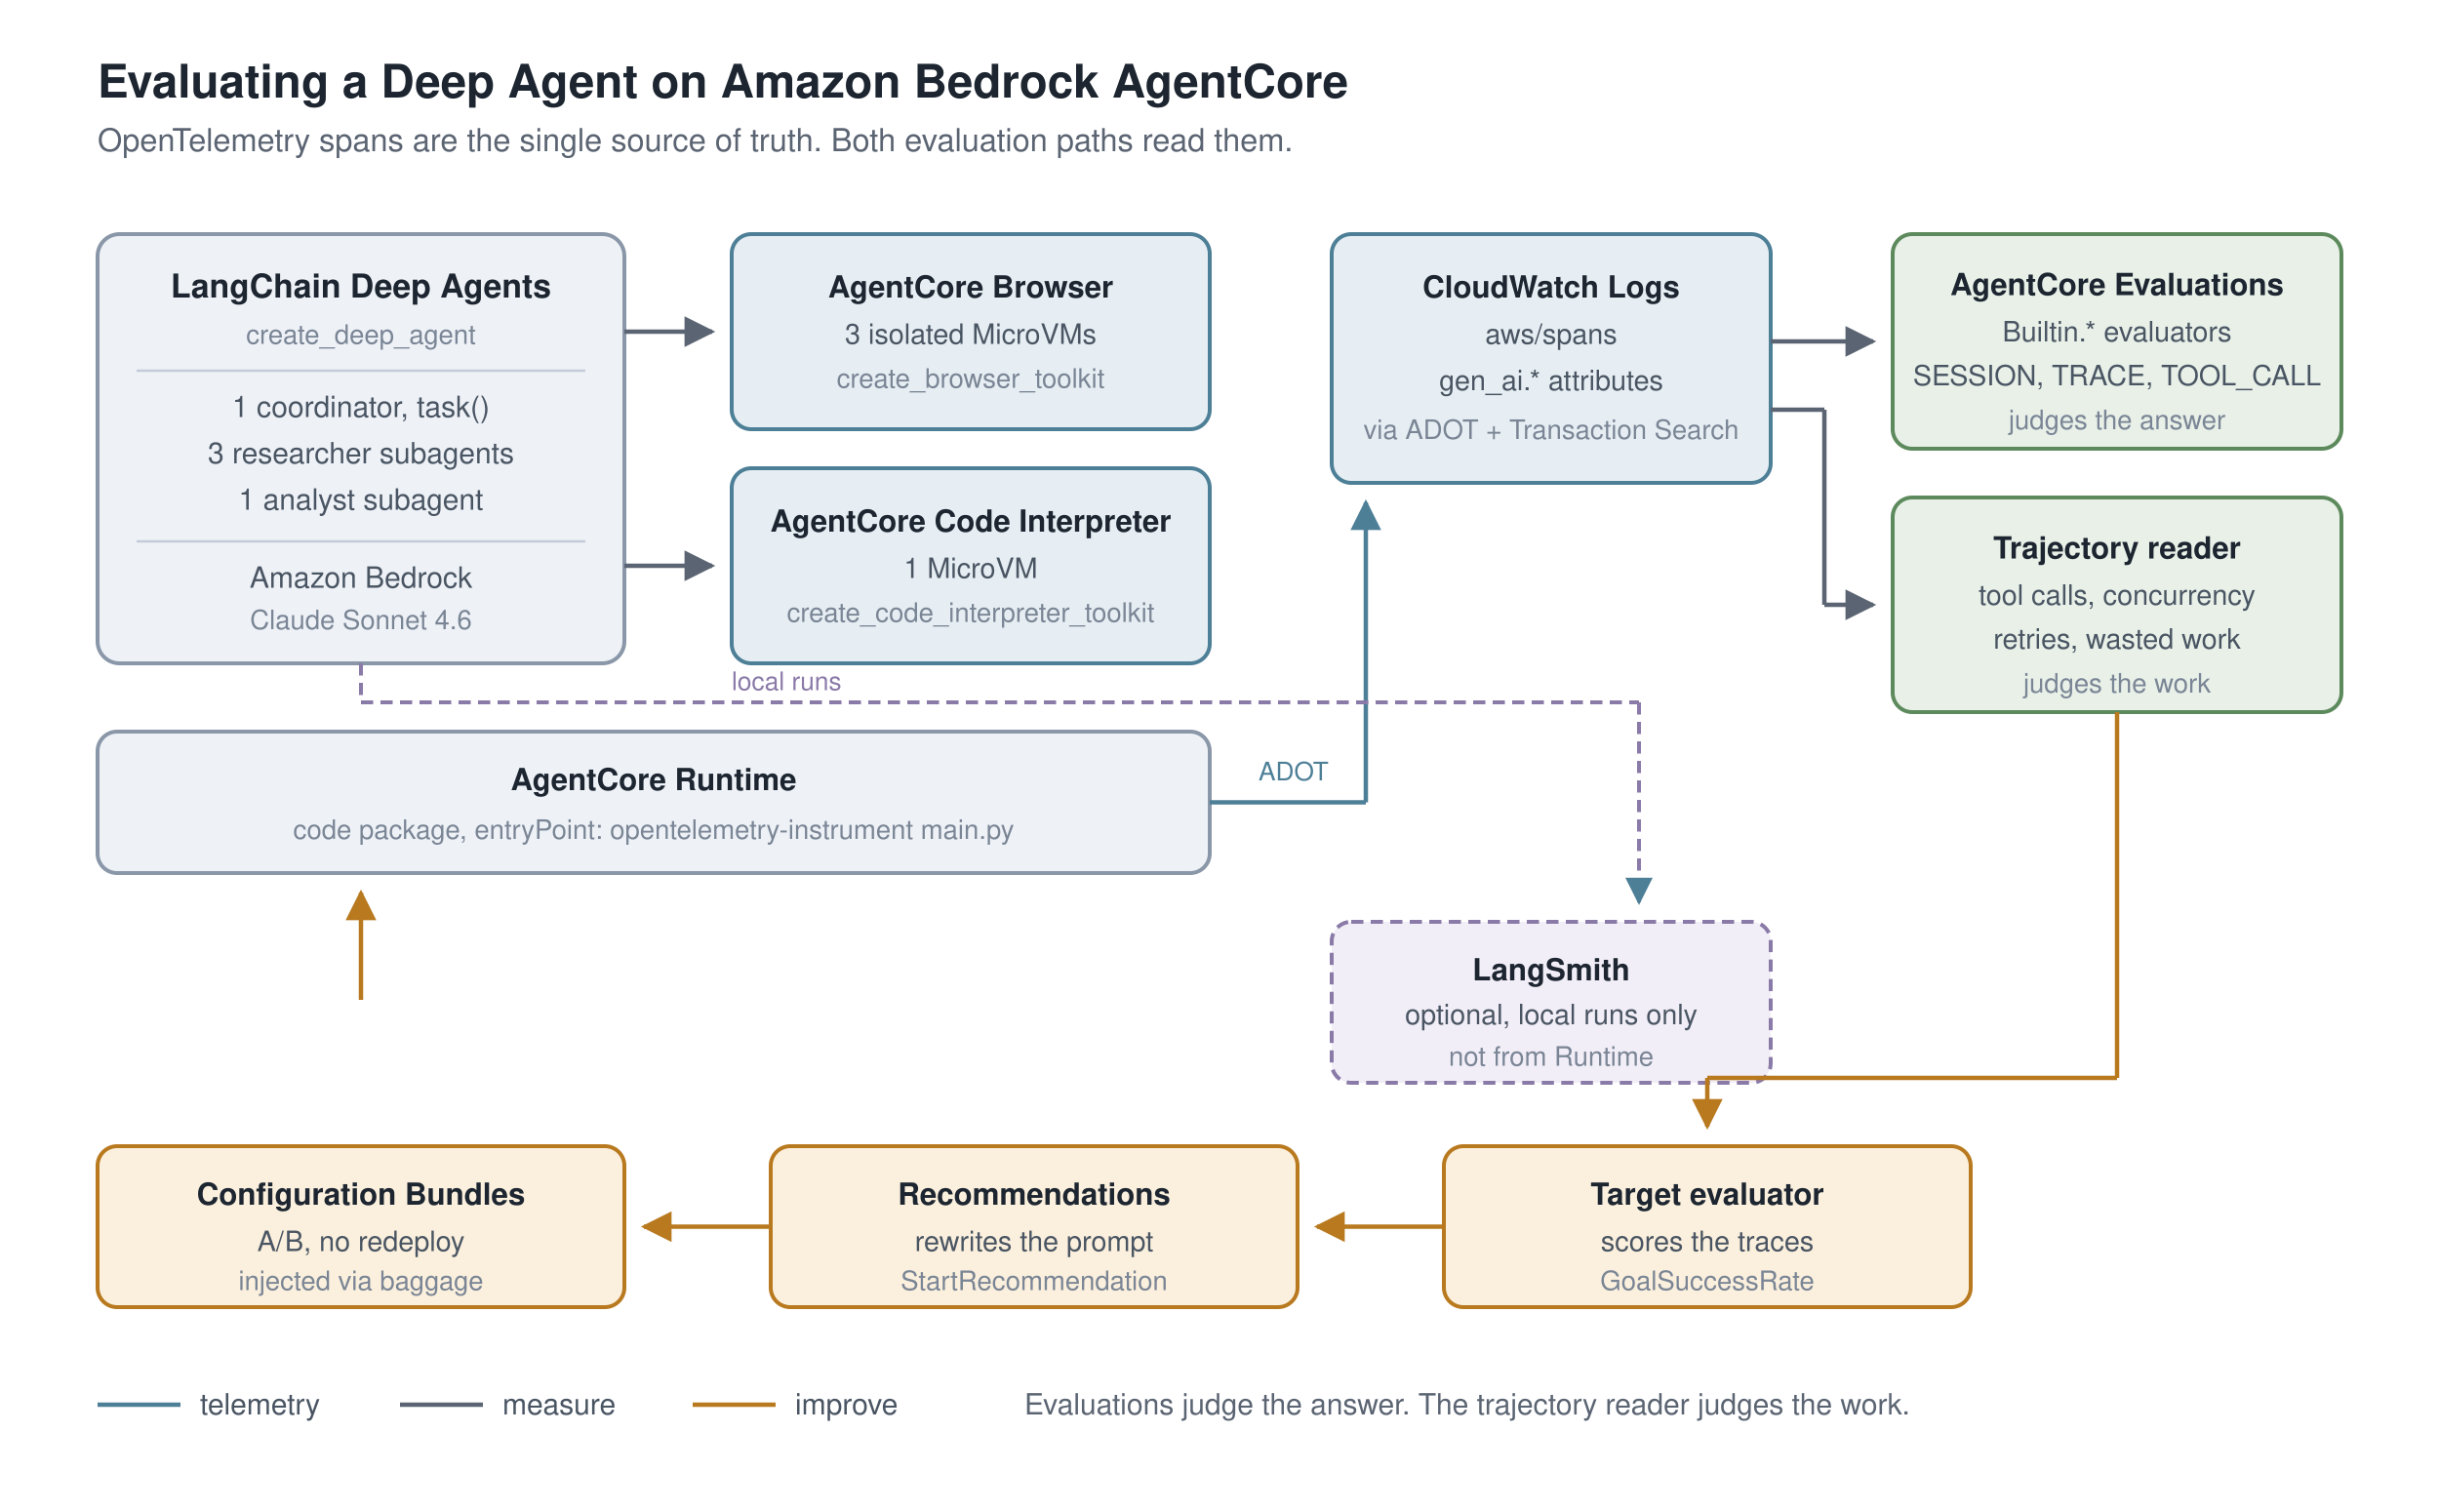
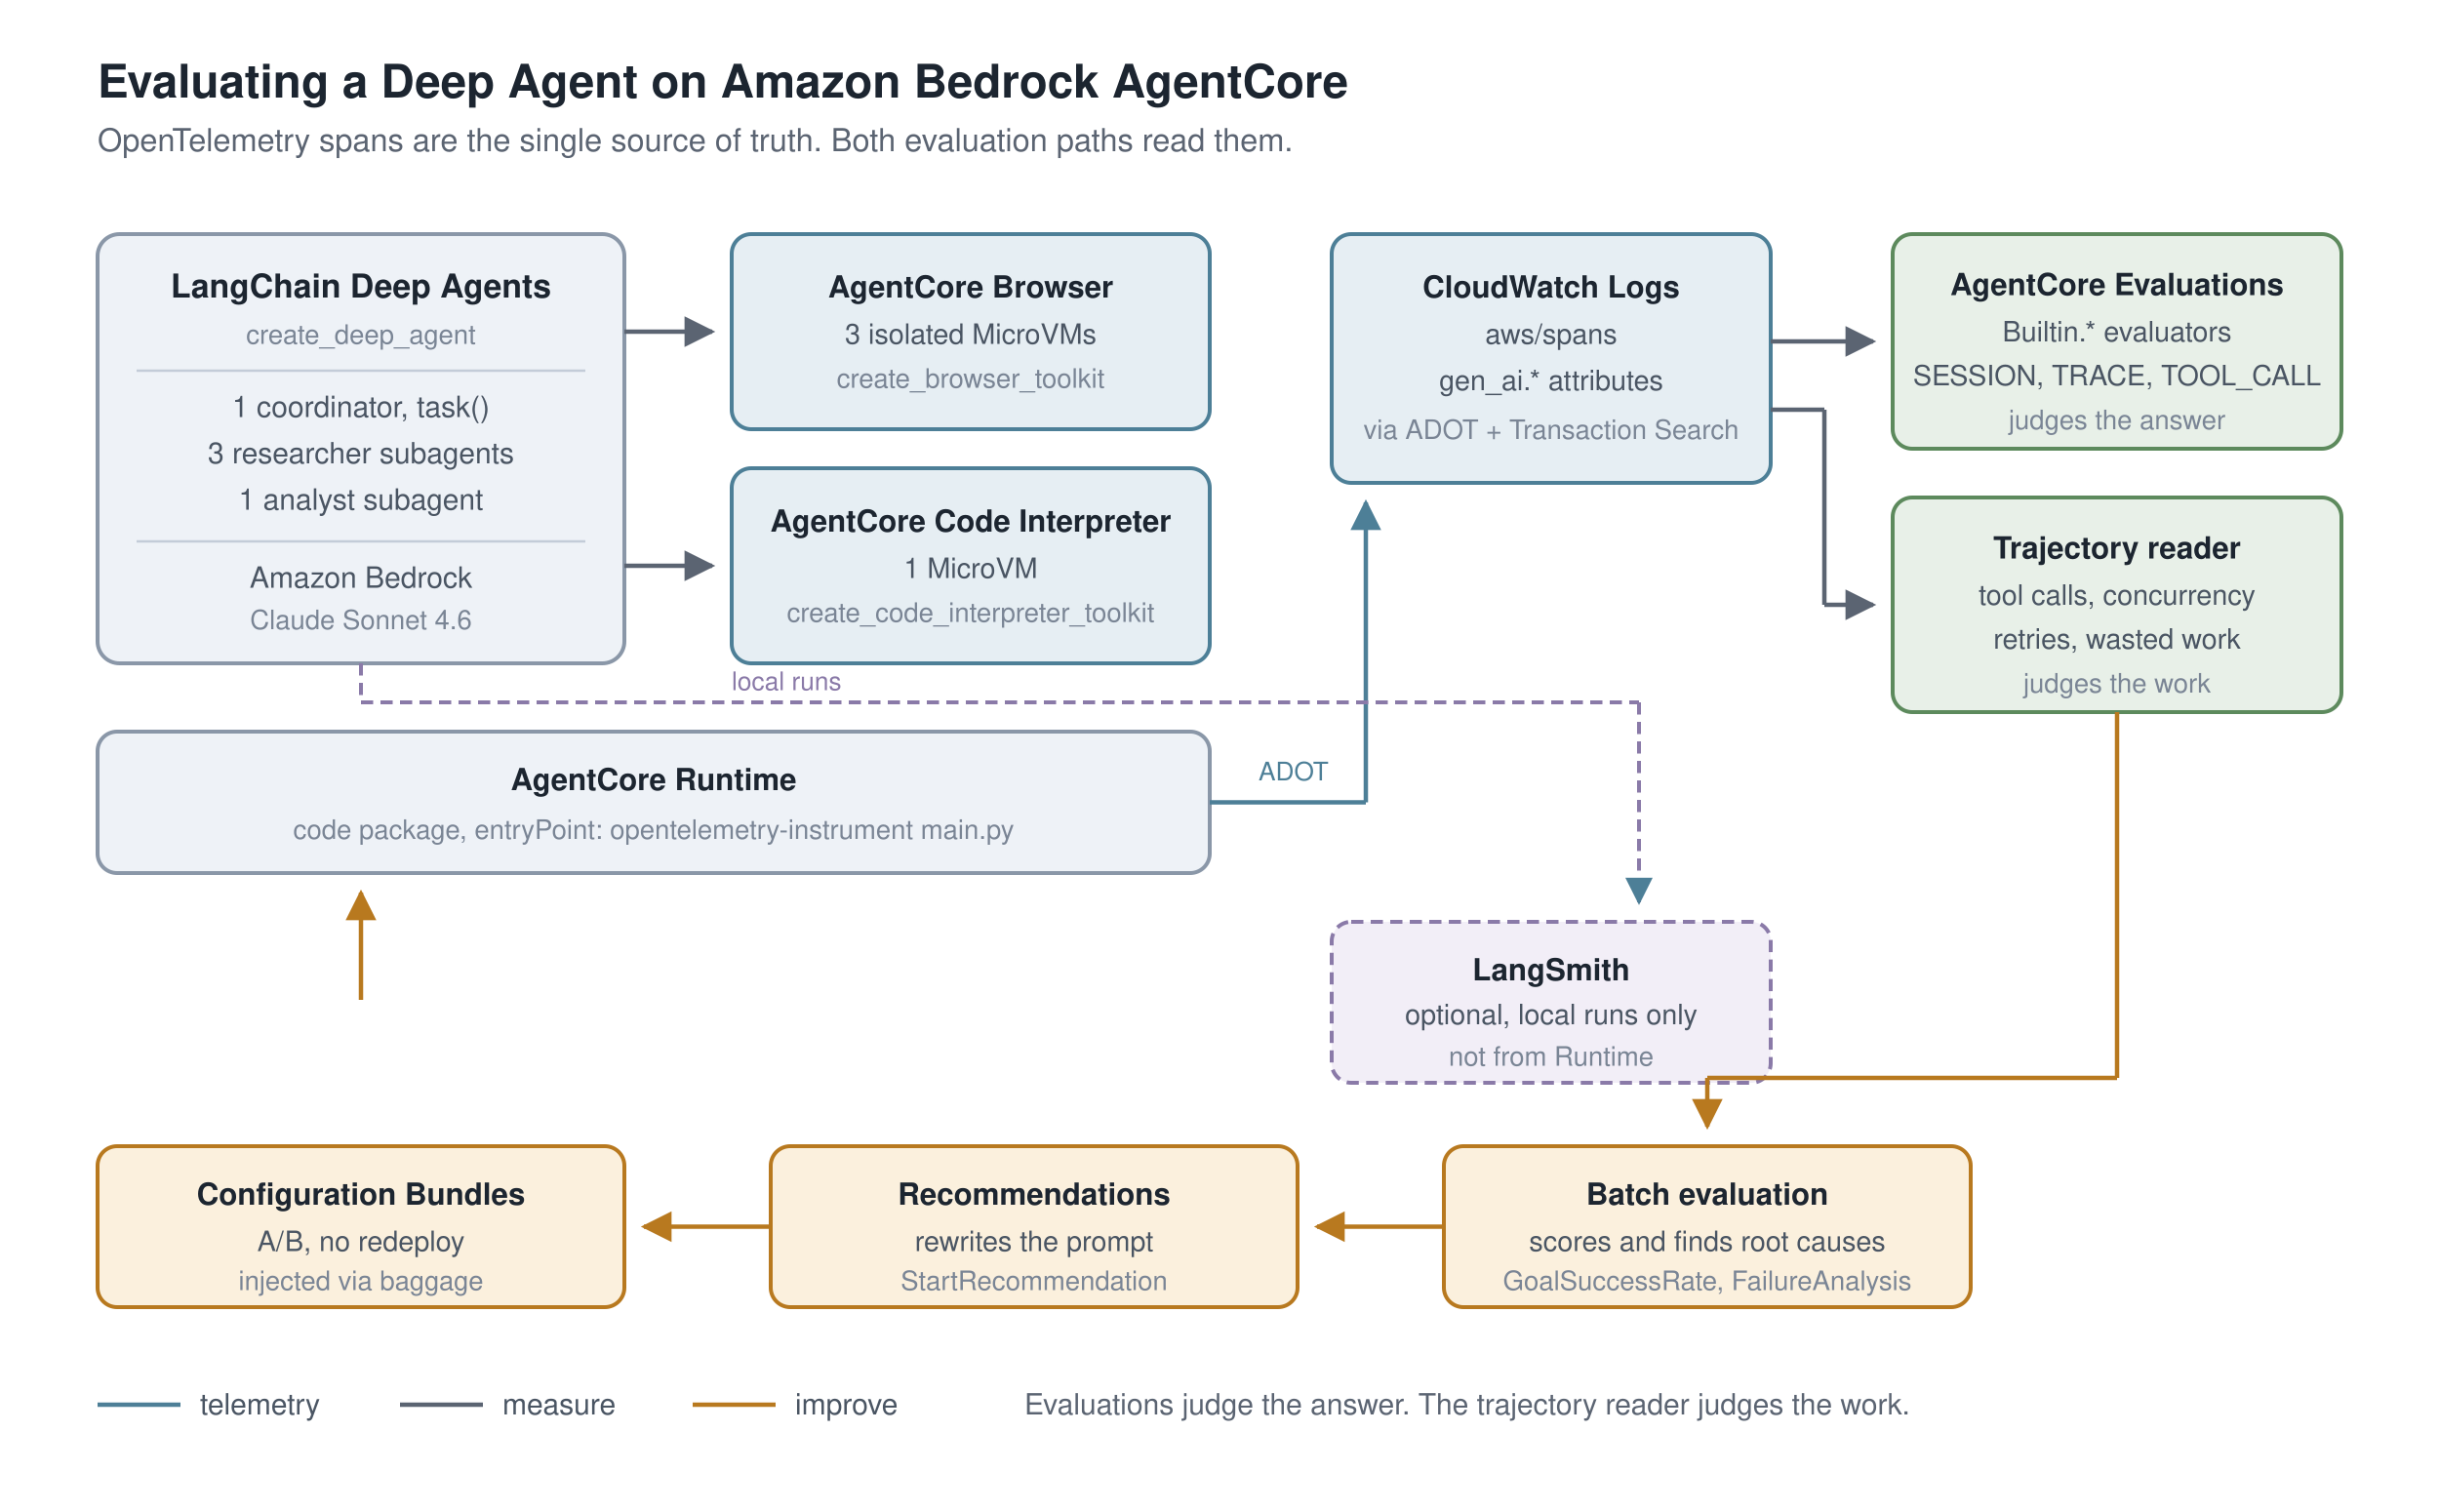
<svg xmlns="http://www.w3.org/2000/svg" viewBox="0 0 1000 620" width="1000" height="620" font-family="Helvetica, Arial, sans-serif" role="img" aria-label="High level architecture: a LangChain Deep Agent on Amazon Bedrock AgentCore Runtime uses AgentCore Browser and Code Interpreter, emits OpenTelemetry spans through ADOT to CloudWatch, which feed AgentCore Evaluations and a trajectory reader, which feed an improvement loop of a target evaluator, Recommendations and Configuration Bundles">
  <defs>
    <marker id="h_g" viewBox="0 0 10 10" refX="9" refY="5" markerWidth="7" markerHeight="7" orient="auto-start-reverse">
      <path d="M 0 0 L 10 5 L 0 10 z" fill="#5b6472" />
    </marker>
    <marker id="h_b" viewBox="0 0 10 10" refX="9" refY="5" markerWidth="7" markerHeight="7" orient="auto-start-reverse">
      <path d="M 0 0 L 10 5 L 0 10 z" fill="#4d7f97" />
    </marker>
    <marker id="h_o" viewBox="0 0 10 10" refX="9" refY="5" markerWidth="7" markerHeight="7" orient="auto-start-reverse">
      <path d="M 0 0 L 10 5 L 0 10 z" fill="#b8791f" />
    </marker>
  </defs>
  <rect width="1000" height="620" fill="#ffffff" />
  <text x="40" y="40" font-size="19" font-weight="600" fill="#1c2530">Evaluating a Deep Agent on Amazon Bedrock AgentCore</text>
  <text x="40" y="62" font-size="13" fill="#5b6472">OpenTelemetry spans are the single source of truth. Both evaluation paths read them.</text>
  <rect x="40" y="96" width="216" height="176" rx="9" fill="#eef2f7" stroke="#8a97a8" stroke-width="1.6" />
  <text x="148" y="122" font-size="13.5" font-weight="600" text-anchor="middle" fill="#1c2530">LangChain Deep Agents</text>
  <text x="148" y="141" font-size="11" text-anchor="middle" fill="#7a8595">create_deep_agent</text>
  <line x1="56" y1="152" x2="240" y2="152" stroke="#c3ccd8" stroke-width="1" />
  <text x="148" y="171" font-size="12" text-anchor="middle" fill="#4a5563">1 coordinator, task()</text>
  <text x="148" y="190" font-size="12" text-anchor="middle" fill="#4a5563">3 researcher subagents</text>
  <text x="148" y="209" font-size="12" text-anchor="middle" fill="#4a5563">1 analyst subagent</text>
  <line x1="56" y1="222" x2="240" y2="222" stroke="#c3ccd8" stroke-width="1" />
  <text x="148" y="241" font-size="12" text-anchor="middle" fill="#4a5563">Amazon Bedrock</text>
  <text x="148" y="258" font-size="11" text-anchor="middle" fill="#7a8595">Claude Sonnet 4.6</text>
  <rect x="300" y="96" width="196" height="80" rx="8" fill="#e6eef3" stroke="#4d7f97" stroke-width="1.6" />
  <text x="398" y="122" font-size="12.5" font-weight="600" text-anchor="middle" fill="#1c2530">AgentCore Browser</text>
  <text x="398" y="141" font-size="11.5" text-anchor="middle" fill="#4a5563">3 isolated MicroVMs</text>
  <text x="398" y="159" font-size="11" text-anchor="middle" fill="#7a8595">create_browser_toolkit</text>
  <rect x="300" y="192" width="196" height="80" rx="8" fill="#e6eef3" stroke="#4d7f97" stroke-width="1.6" />
  <text x="398" y="218" font-size="12.5" font-weight="600" text-anchor="middle" fill="#1c2530">AgentCore Code Interpreter</text>
  <text x="398" y="237" font-size="11.5" text-anchor="middle" fill="#4a5563">1 MicroVM</text>
  <text x="398" y="255" font-size="11" text-anchor="middle" fill="#7a8595">create_code_interpreter_toolkit</text>
  <rect x="40" y="300" width="456" height="58" rx="8" fill="#eef2f7" stroke="#8a97a8" stroke-width="1.6" />
  <text x="268" y="324" font-size="12.5" font-weight="600" text-anchor="middle" fill="#1c2530">AgentCore Runtime</text>
  <text x="268" y="344" font-size="11" text-anchor="middle" fill="#7a8595">code package, entryPoint: opentelemetry-instrument main.py</text>
  <rect x="546" y="96" width="180" height="102" rx="8" fill="#e6eef3" stroke="#4d7f97" stroke-width="1.6" />
  <text x="636" y="122" font-size="12.5" font-weight="600" text-anchor="middle" fill="#1c2530">CloudWatch Logs</text>
  <text x="636" y="141" font-size="11.5" text-anchor="middle" fill="#4a5563">aws/spans</text>
  <text x="636" y="160" font-size="11.5" text-anchor="middle" fill="#4a5563">gen_ai.* attributes</text>
  <text x="636" y="180" font-size="11" text-anchor="middle" fill="#7a8595">via ADOT + Transaction Search</text>
  <rect x="546" y="378" width="180" height="66" rx="8" fill="#f2eef7" stroke="#8a7aa8" stroke-width="1.6" stroke-dasharray="5 3" />
  <text x="636" y="402" font-size="12.5" font-weight="600" text-anchor="middle" fill="#1c2530">LangSmith</text>
  <text x="636" y="420" font-size="11.5" text-anchor="middle" fill="#4a5563">optional, local runs only</text>
  <text x="636" y="437" font-size="11" text-anchor="middle" fill="#7a8595">not from Runtime</text>
  <rect x="776" y="96" width="184" height="88" rx="8" fill="#e8f0e8" stroke="#5d8a5d" stroke-width="1.6" />
  <text x="868" y="121" font-size="12.5" font-weight="600" text-anchor="middle" fill="#1c2530">AgentCore Evaluations</text>
  <text x="868" y="140" font-size="11.5" text-anchor="middle" fill="#4a5563">Builtin.* evaluators</text>
  <text x="868" y="158" font-size="11.5" text-anchor="middle" fill="#4a5563">SESSION, TRACE, TOOL_CALL</text>
  <text x="868" y="176" font-size="11" text-anchor="middle" fill="#7a8595">judges the answer</text>
  <rect x="776" y="204" width="184" height="88" rx="8" fill="#e8f0e8" stroke="#5d8a5d" stroke-width="1.6" />
  <text x="868" y="229" font-size="12.5" font-weight="600" text-anchor="middle" fill="#1c2530">Trajectory reader</text>
  <text x="868" y="248" font-size="11.5" text-anchor="middle" fill="#4a5563">tool calls, concurrency</text>
  <text x="868" y="266" font-size="11.5" text-anchor="middle" fill="#4a5563">retries, wasted work</text>
  <text x="868" y="284" font-size="11" text-anchor="middle" fill="#7a8595">judges the work</text>
  <rect x="40" y="470" width="216" height="66" rx="8" fill="#fbf0dd" stroke="#b8791f" stroke-width="1.6" />
  <text x="148" y="494" font-size="12.5" font-weight="600" text-anchor="middle" fill="#1c2530">Configuration Bundles</text>
  <text x="148" y="513" font-size="11.5" text-anchor="middle" fill="#4a5563">A/B, no redeploy</text>
  <text x="148" y="529" font-size="11" text-anchor="middle" fill="#7a8595">injected via baggage</text>
  <rect x="316" y="470" width="216" height="66" rx="8" fill="#fbf0dd" stroke="#b8791f" stroke-width="1.6" />
  <text x="424" y="494" font-size="12.5" font-weight="600" text-anchor="middle" fill="#1c2530">Recommendations</text>
  <text x="424" y="513" font-size="11.5" text-anchor="middle" fill="#4a5563">rewrites the prompt</text>
  <text x="424" y="529" font-size="11" text-anchor="middle" fill="#7a8595">StartRecommendation</text>
  <rect x="592" y="470" width="216" height="66" rx="8" fill="#fbf0dd" stroke="#b8791f" stroke-width="1.6" />
-   <text x="700" y="494" font-size="12.5" font-weight="600" text-anchor="middle" fill="#1c2530">Target evaluator</text>
-   <text x="700" y="513" font-size="11.5" text-anchor="middle" fill="#4a5563">scores the traces</text>
-   <text x="700" y="529" font-size="11" text-anchor="middle" fill="#7a8595">GoalSuccessRate</text>
+   <text x="700" y="494" font-size="12.5" font-weight="600" text-anchor="middle" fill="#1c2530">Batch evaluation</text>
+   <text x="700" y="513" font-size="11.5" text-anchor="middle" fill="#4a5563">scores and finds root causes</text>
+   <text x="700" y="529" font-size="11" text-anchor="middle" fill="#7a8595">GoalSuccessRate, FailureAnalysis</text>
  <line x1="256" y1="136" x2="292" y2="136" stroke="#5b6472" stroke-width="1.8" marker-end="url(#h_g)" />
  <line x1="256" y1="232" x2="292" y2="232" stroke="#5b6472" stroke-width="1.8" marker-end="url(#h_g)" />
  <line x1="496" y1="329" x2="560" y2="329" stroke="#4d7f97" stroke-width="1.8" />
  <line x1="560" y1="329" x2="560" y2="206" stroke="#4d7f97" stroke-width="1.8" marker-end="url(#h_b)" />
  <text x="516" y="320" font-size="10.5" fill="#4d7f97">ADOT</text>
  <line x1="148" y1="272" x2="148" y2="288" stroke="#8a7aa8" stroke-width="1.6" stroke-dasharray="5 3" />
  <line x1="148" y1="288" x2="672" y2="288" stroke="#8a7aa8" stroke-width="1.6" stroke-dasharray="5 3" />
  <line x1="672" y1="288" x2="672" y2="370" stroke="#8a7aa8" stroke-width="1.6" stroke-dasharray="5 3" marker-end="url(#h_b)" />
  <text x="300" y="283" font-size="10.5" fill="#8a7aa8">local runs</text>
  <line x1="726" y1="140" x2="768" y2="140" stroke="#5b6472" stroke-width="1.8" marker-end="url(#h_g)" />
  <line x1="748" y1="168" x2="748" y2="248" stroke="#5b6472" stroke-width="1.8" />
  <line x1="726" y1="168" x2="748" y2="168" stroke="#5b6472" stroke-width="1.8" />
  <line x1="748" y1="248" x2="768" y2="248" stroke="#5b6472" stroke-width="1.8" marker-end="url(#h_g)" />
  <line x1="868" y1="292" x2="868" y2="442" stroke="#b8791f" stroke-width="1.8" />
  <line x1="868" y1="442" x2="700" y2="442" stroke="#b8791f" stroke-width="1.8" />
  <line x1="700" y1="442" x2="700" y2="462" stroke="#b8791f" stroke-width="1.8" marker-end="url(#h_o)" />
  <line x1="592" y1="503" x2="540" y2="503" stroke="#b8791f" stroke-width="1.8" marker-end="url(#h_o)" />
  <line x1="316" y1="503" x2="264" y2="503" stroke="#b8791f" stroke-width="1.8" marker-end="url(#h_o)" />
  <line x1="148" y1="410" x2="148" y2="366" stroke="#b8791f" stroke-width="1.8" marker-end="url(#h_o)" />
  <line x1="40" y1="576" x2="74" y2="576" stroke="#4d7f97" stroke-width="1.8" />
  <text x="82" y="580" font-size="12" fill="#4a5563">telemetry</text>
  <line x1="164" y1="576" x2="198" y2="576" stroke="#5b6472" stroke-width="1.8" />
  <text x="206" y="580" font-size="12" fill="#4a5563">measure</text>
  <line x1="284" y1="576" x2="318" y2="576" stroke="#b8791f" stroke-width="1.8" />
  <text x="326" y="580" font-size="12" fill="#4a5563">improve</text>
  <text x="420" y="580" font-size="12" fill="#5b6472">Evaluations judge the answer. The trajectory reader judges the work.</text>
</svg>
